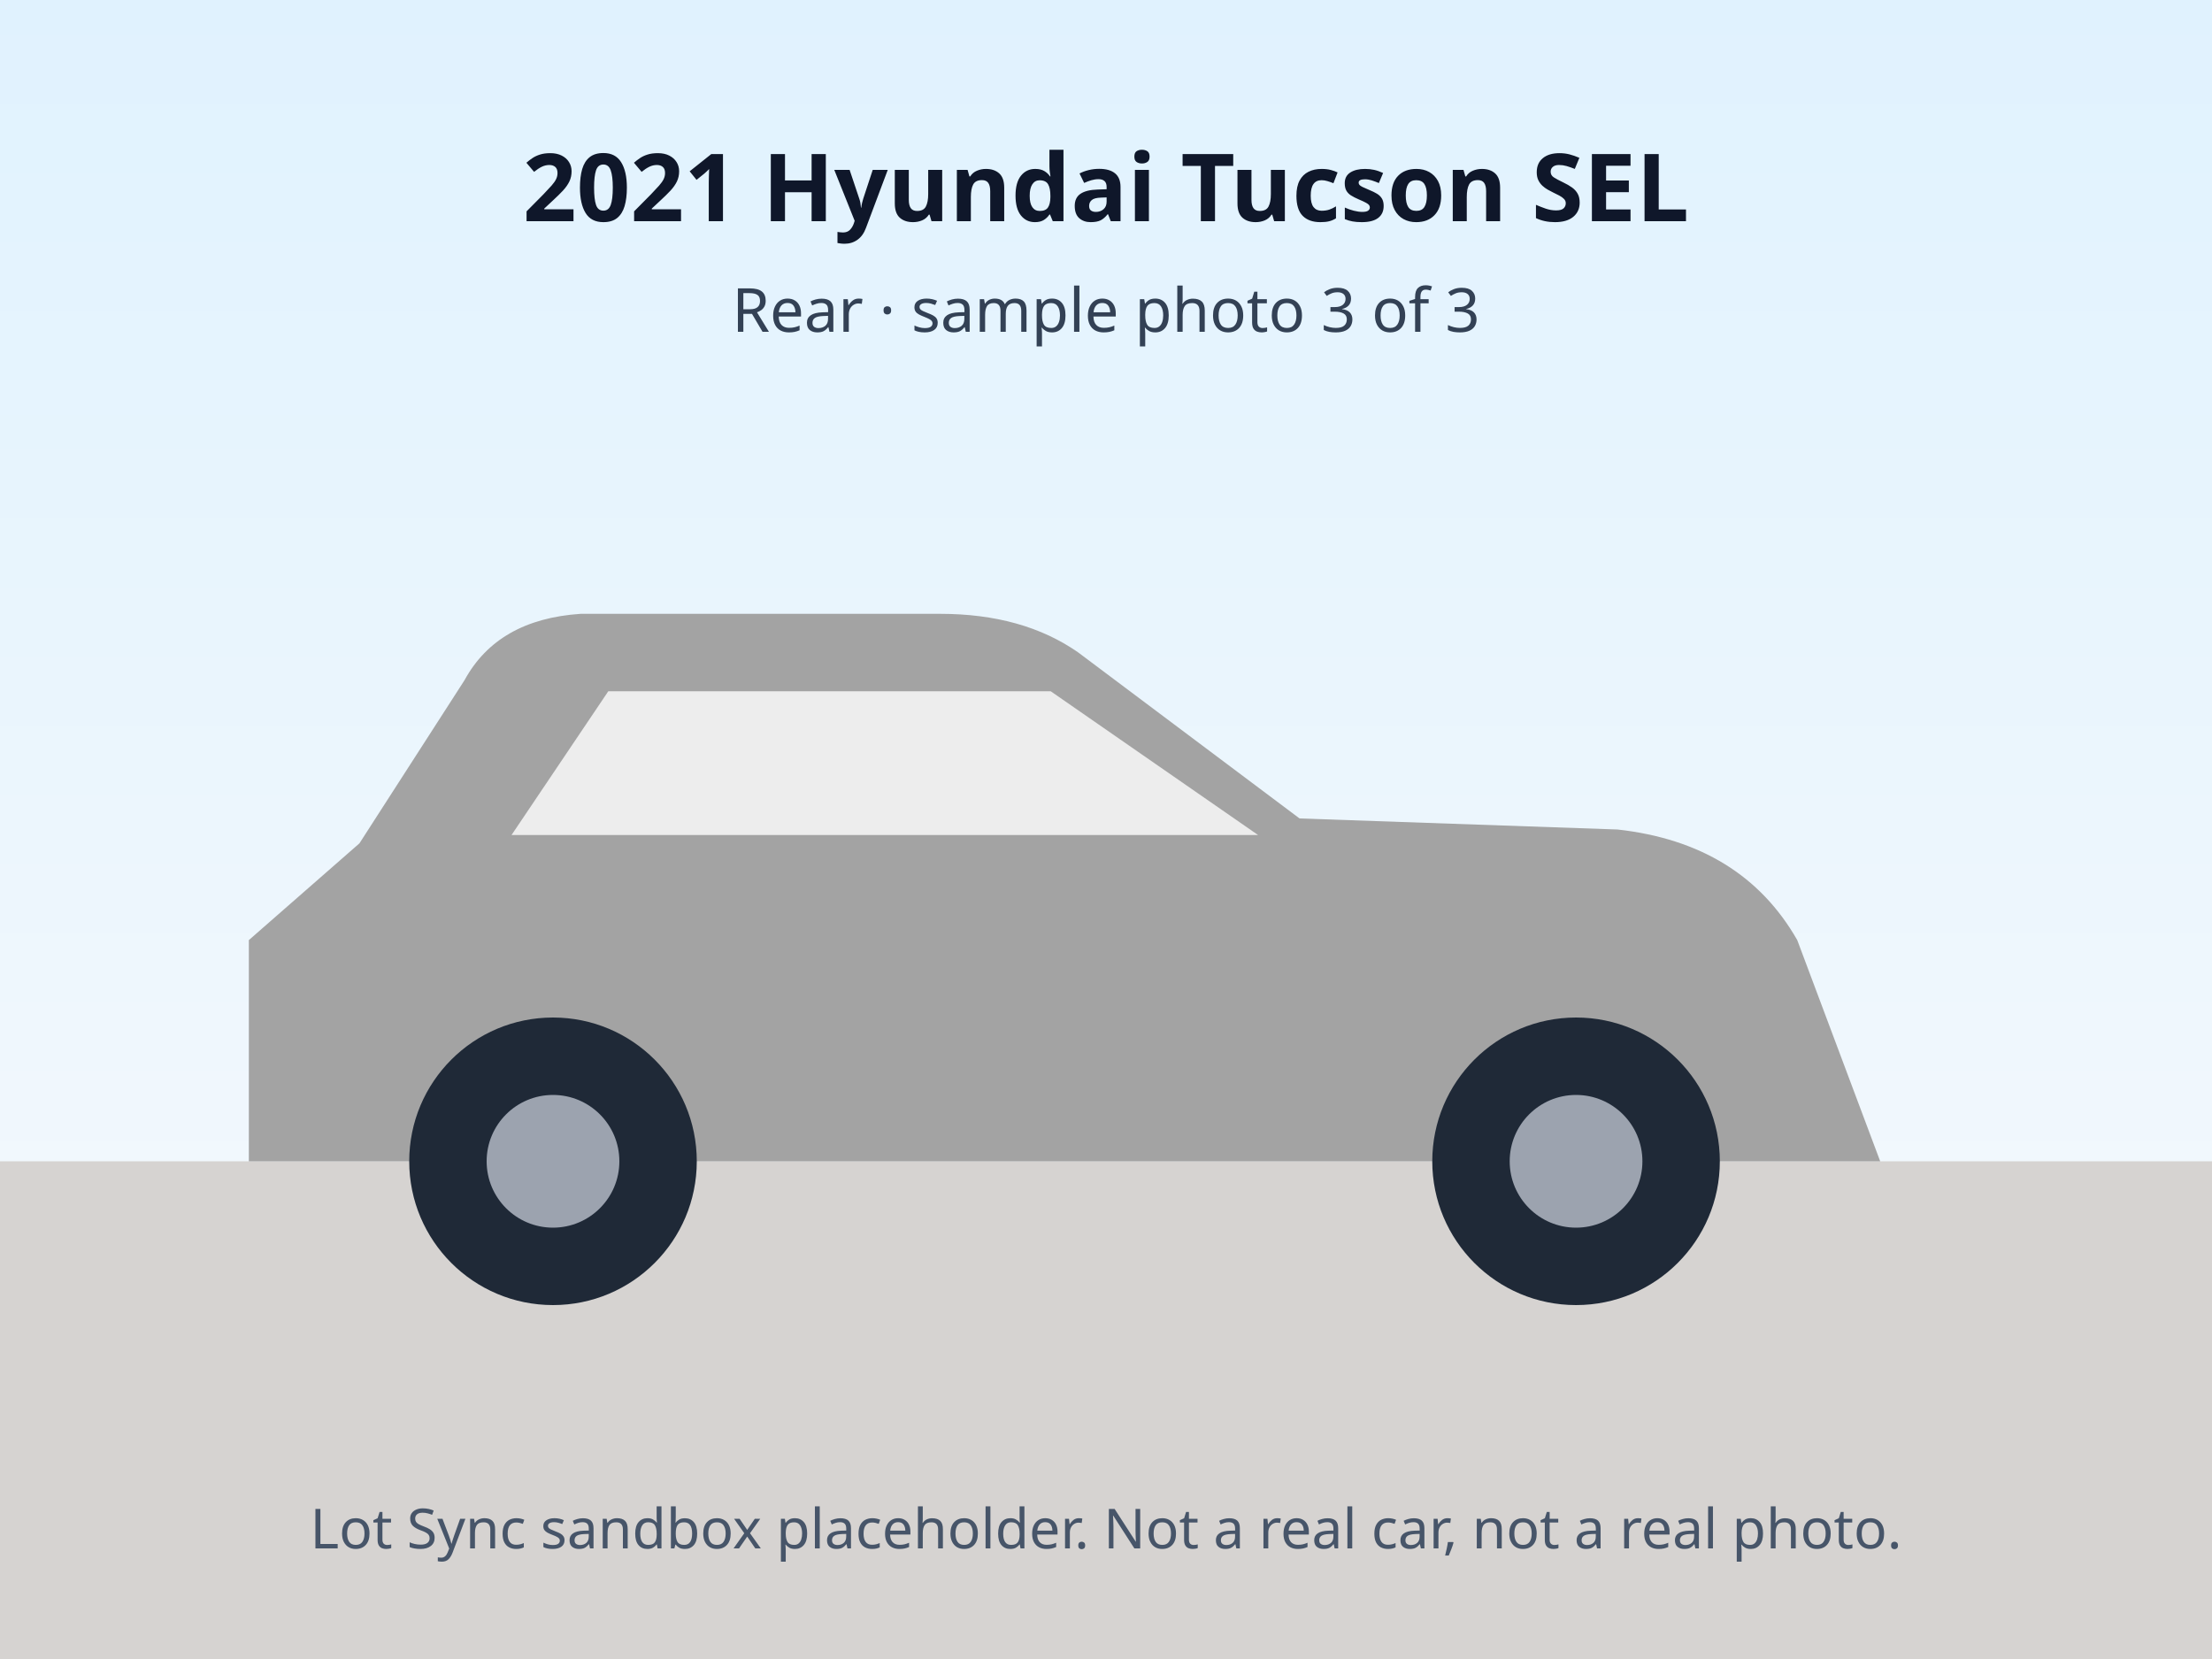
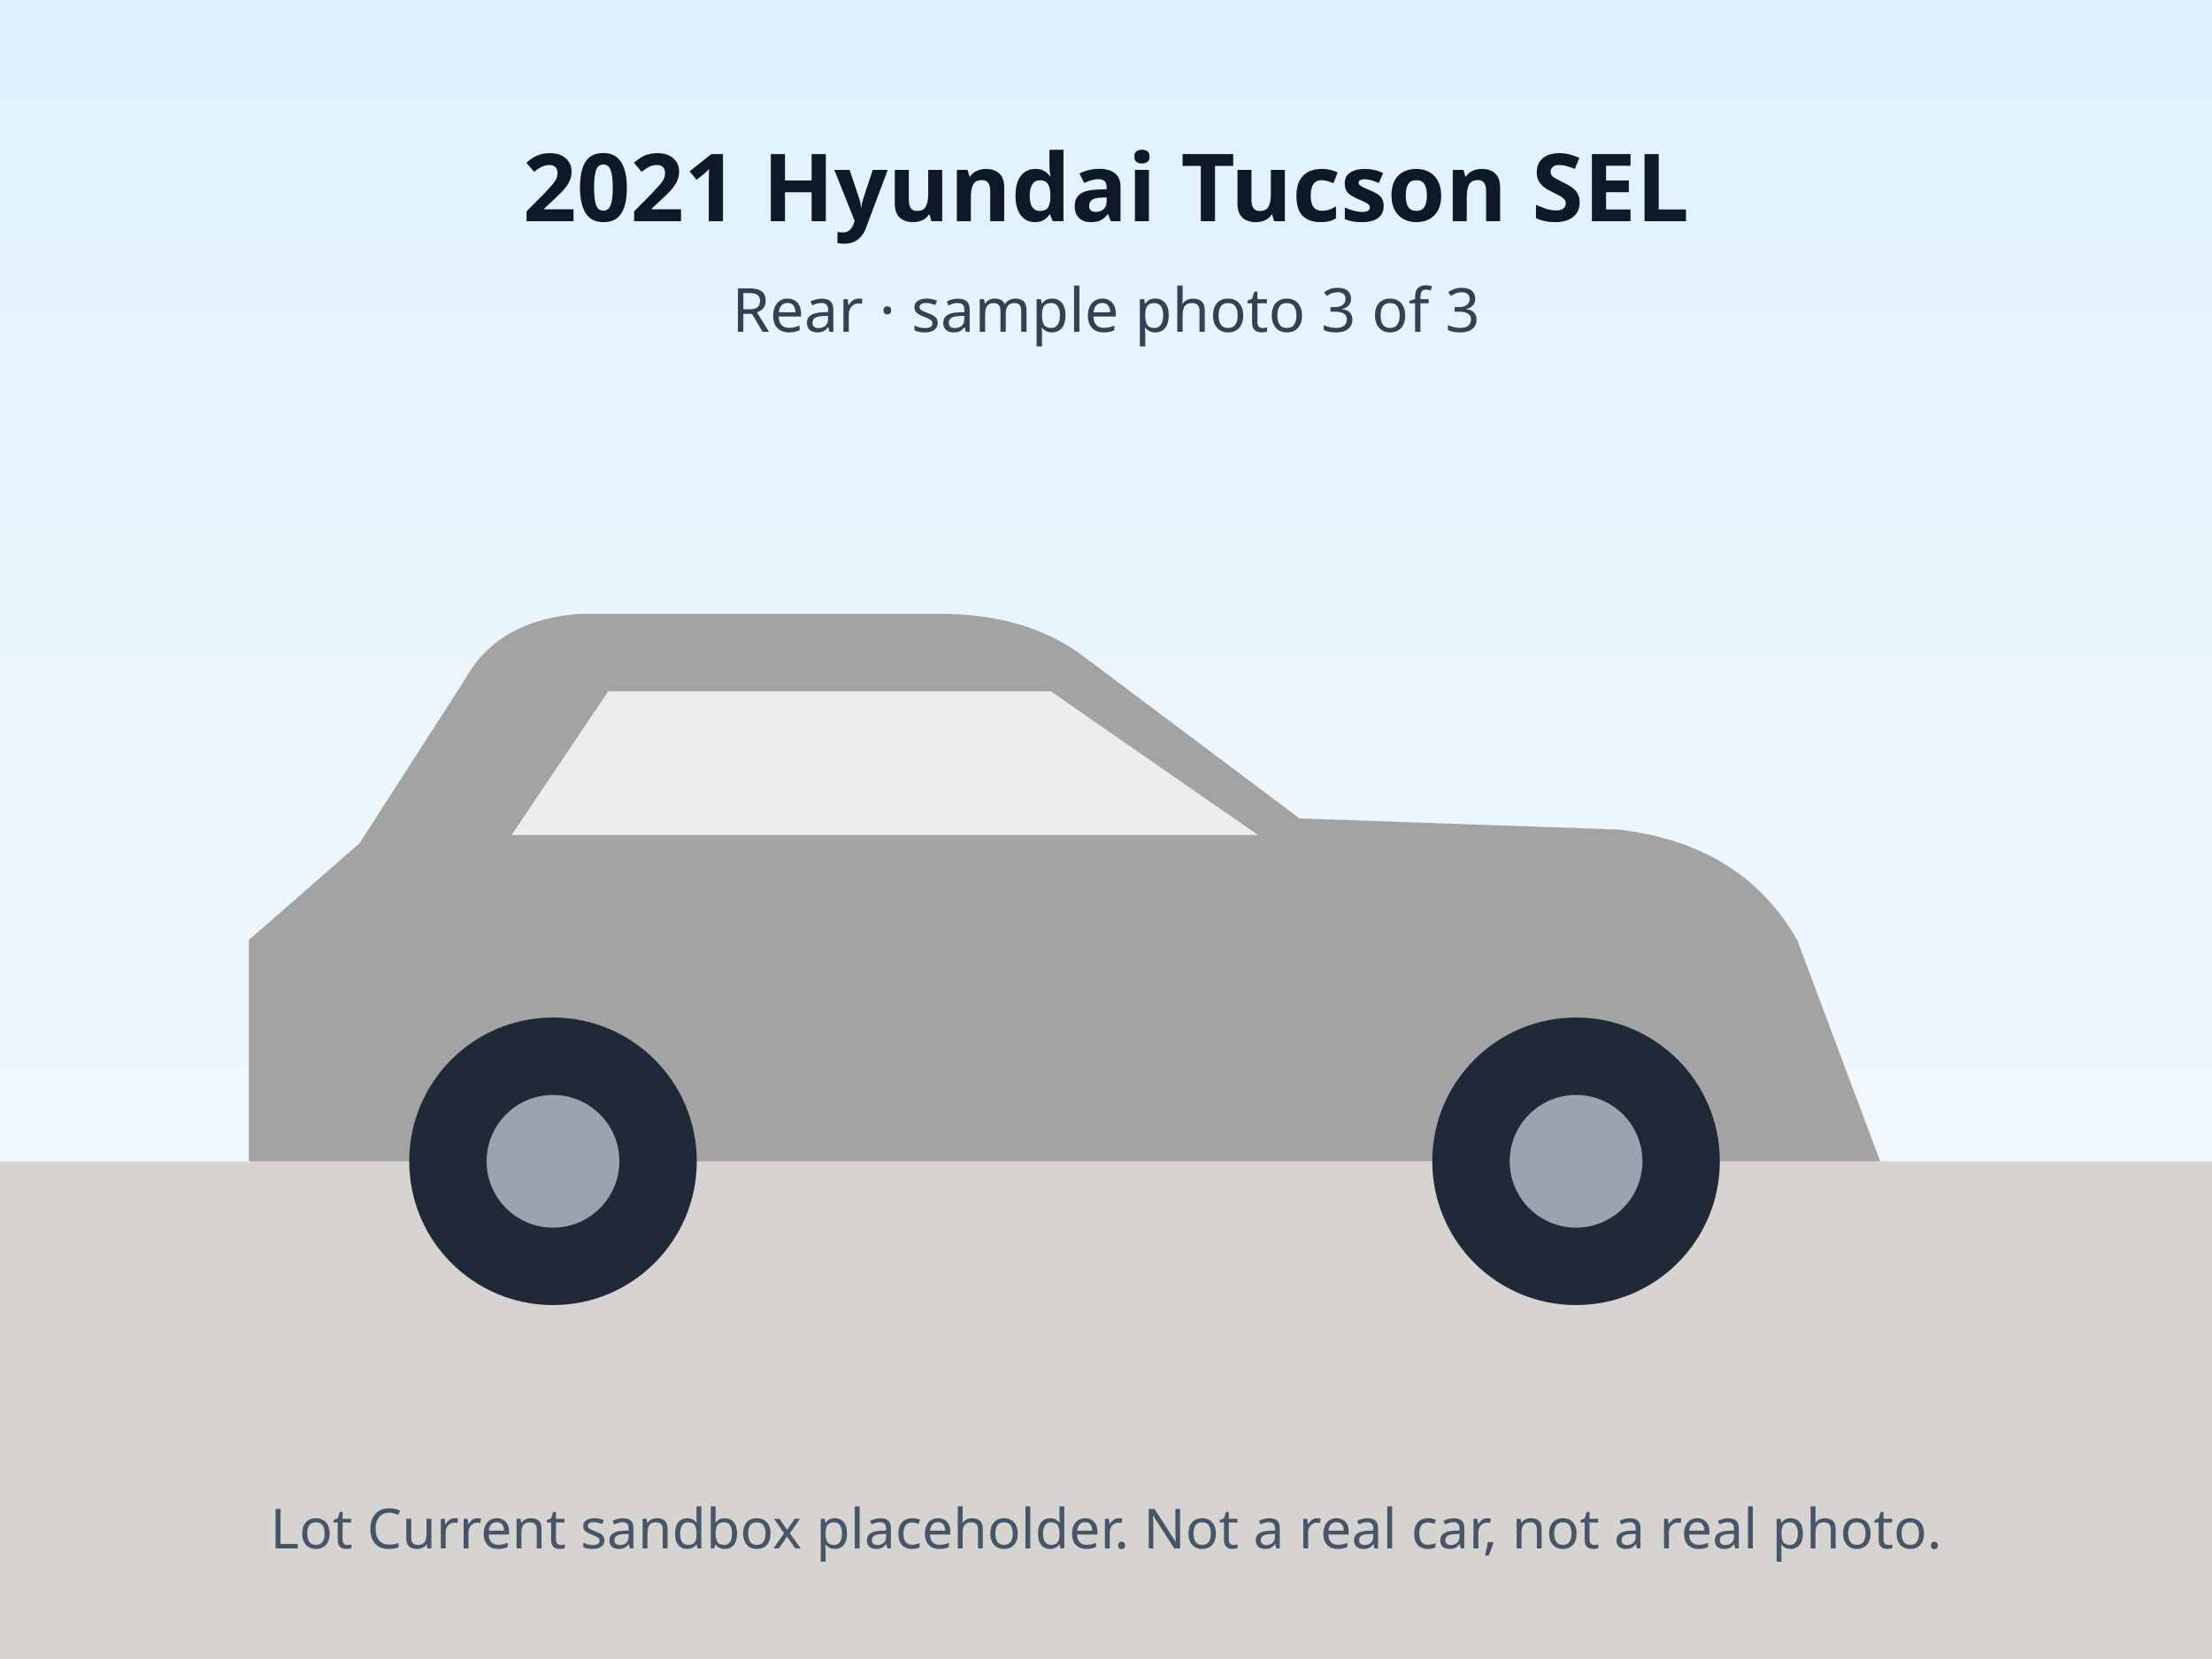
<svg xmlns="http://www.w3.org/2000/svg" width="800" height="600" viewBox="0 0 800 600">
  <defs>
    <linearGradient id="sky" x1="0" y1="0" x2="0" y2="1">
      <stop offset="0" stop-color="#e0f2fe" />
      <stop offset="1" stop-color="#f8fafc" />
    </linearGradient>
  </defs>
  <rect width="800" height="600" fill="url(#sky)" />
  <rect y="420" width="800" height="180" fill="#d6d3d1" />
  <g transform="translate(800 0) scale(-1 1)">
    <path d="M120 420 L150 340 Q170 305 215 300 L330 296 L410 236 Q430 222 460 222 L590 222 Q620 224 632 246 L670 305 L710 340 L710 420 Z" fill="#a3a3a3" />
    <path d="M345 302 L420 250 L580 250 L615 302 Z" fill="#f5f5f5" opacity="0.9" />
    <circle cx="230" cy="420" r="52" fill="#1f2937" />
    <circle cx="230" cy="420" r="24" fill="#9ca3af" />
    <circle cx="600" cy="420" r="52" fill="#1f2937" />
    <circle cx="600" cy="420" r="24" fill="#9ca3af" />
  </g>
  <text x="400" y="80" font-family="system-ui, sans-serif" font-size="34" font-weight="700" text-anchor="middle" fill="#0f172a">2021 Hyundai Tucson SEL</text>
  <text x="400" y="120" font-family="system-ui, sans-serif" font-size="22" text-anchor="middle" fill="#334155">Rear · sample photo 3 of 3</text>
-   <text x="400" y="560" font-family="system-ui, sans-serif" font-size="20" text-anchor="middle" fill="#475569">Lot Sync sandbox placeholder. Not a real car, not a real photo.</text>
+   <text x="400" y="560" font-family="system-ui, sans-serif" font-size="20" text-anchor="middle" fill="#475569">Lot Current sandbox placeholder. Not a real car, not a real photo.</text>
</svg>
